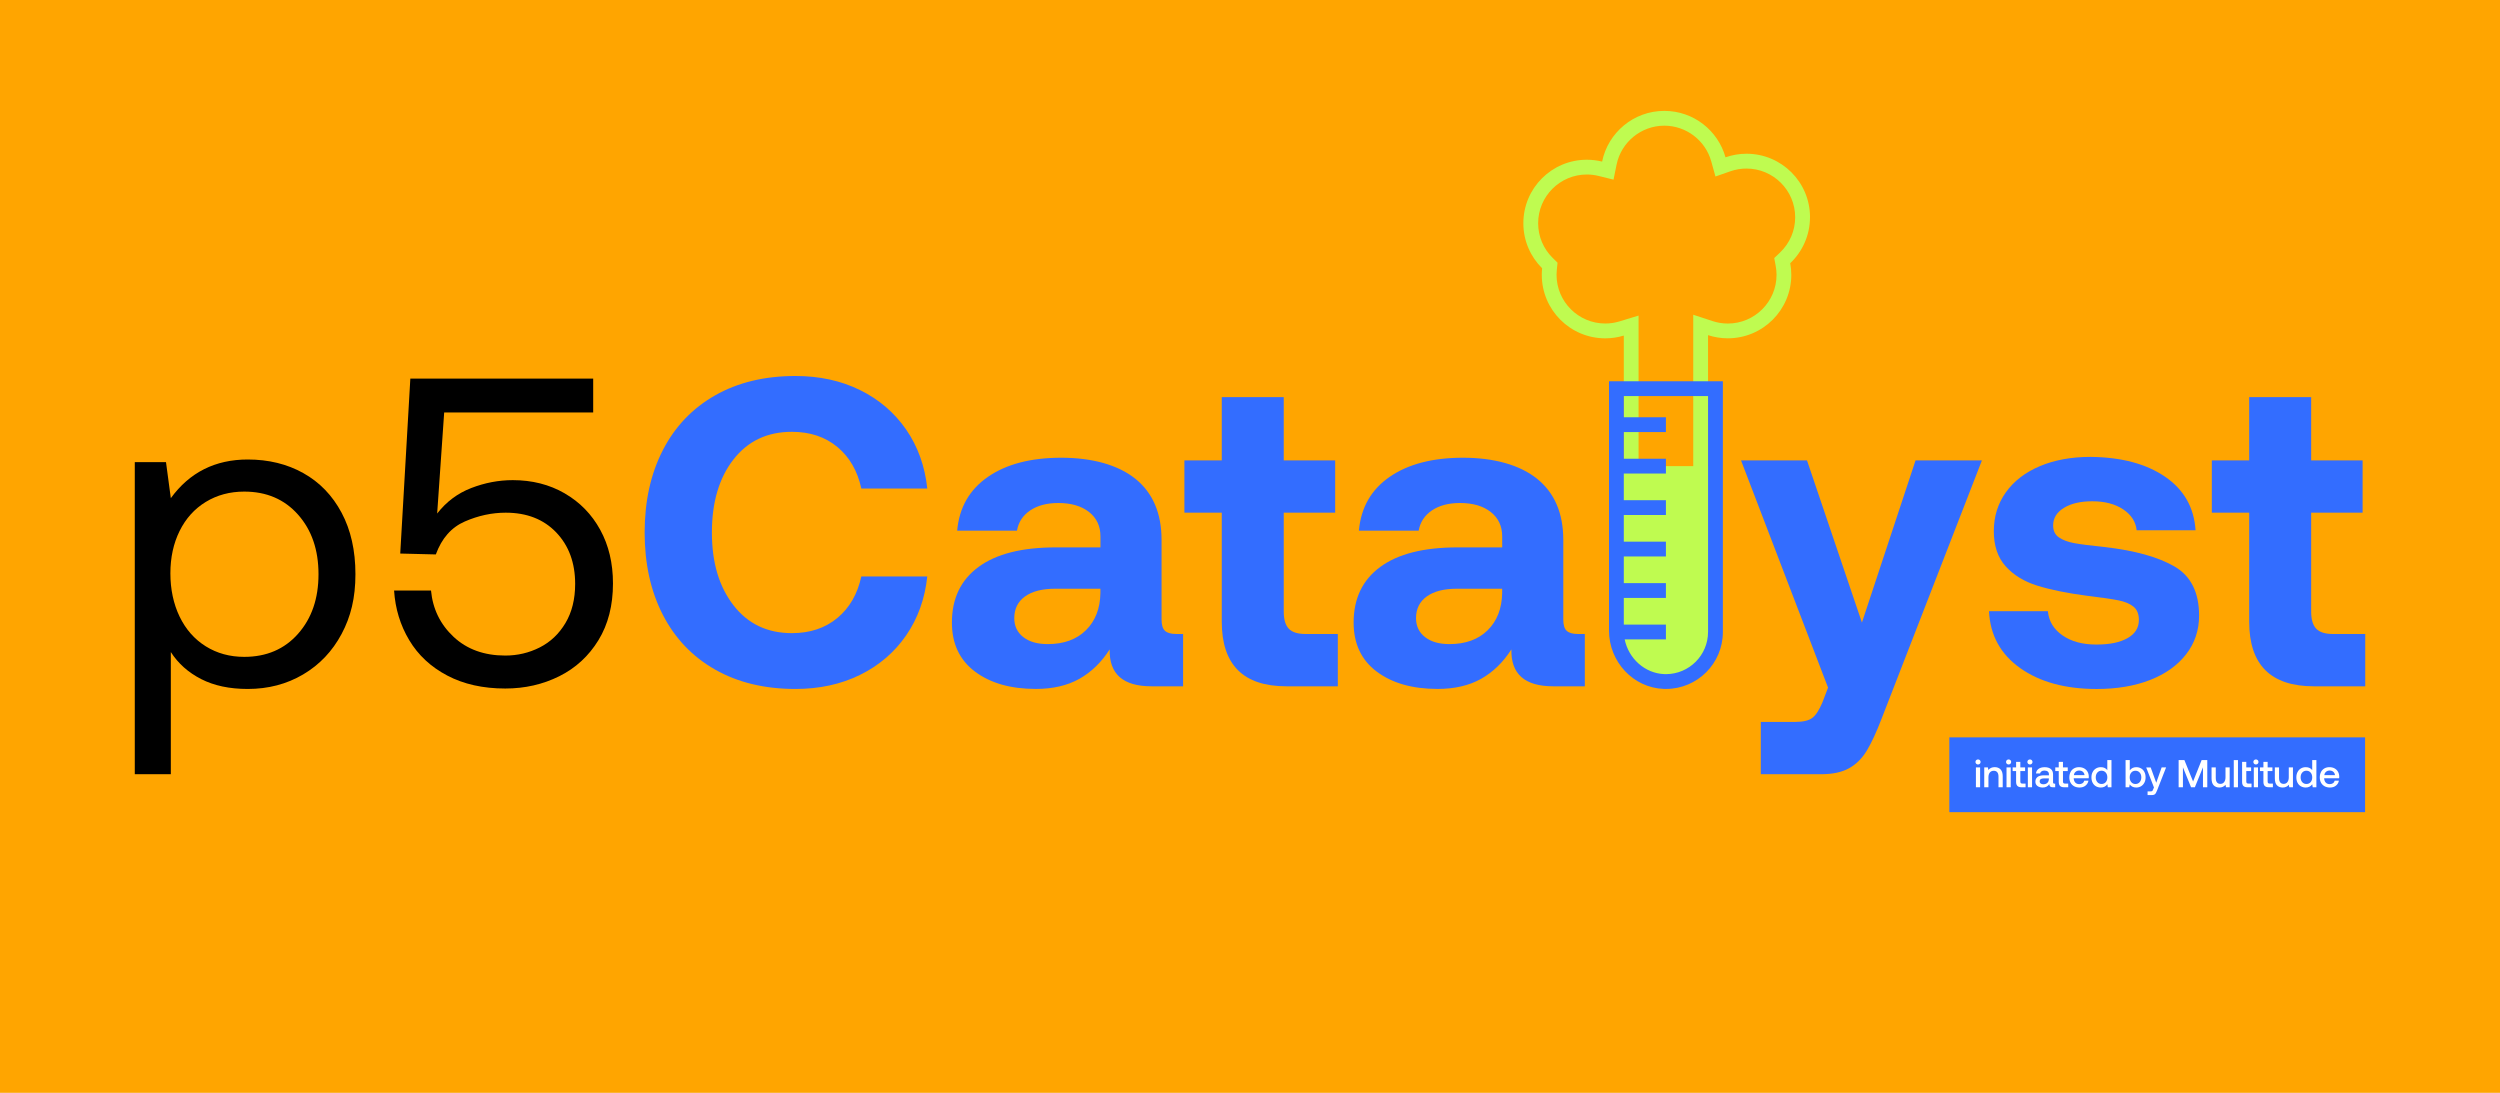
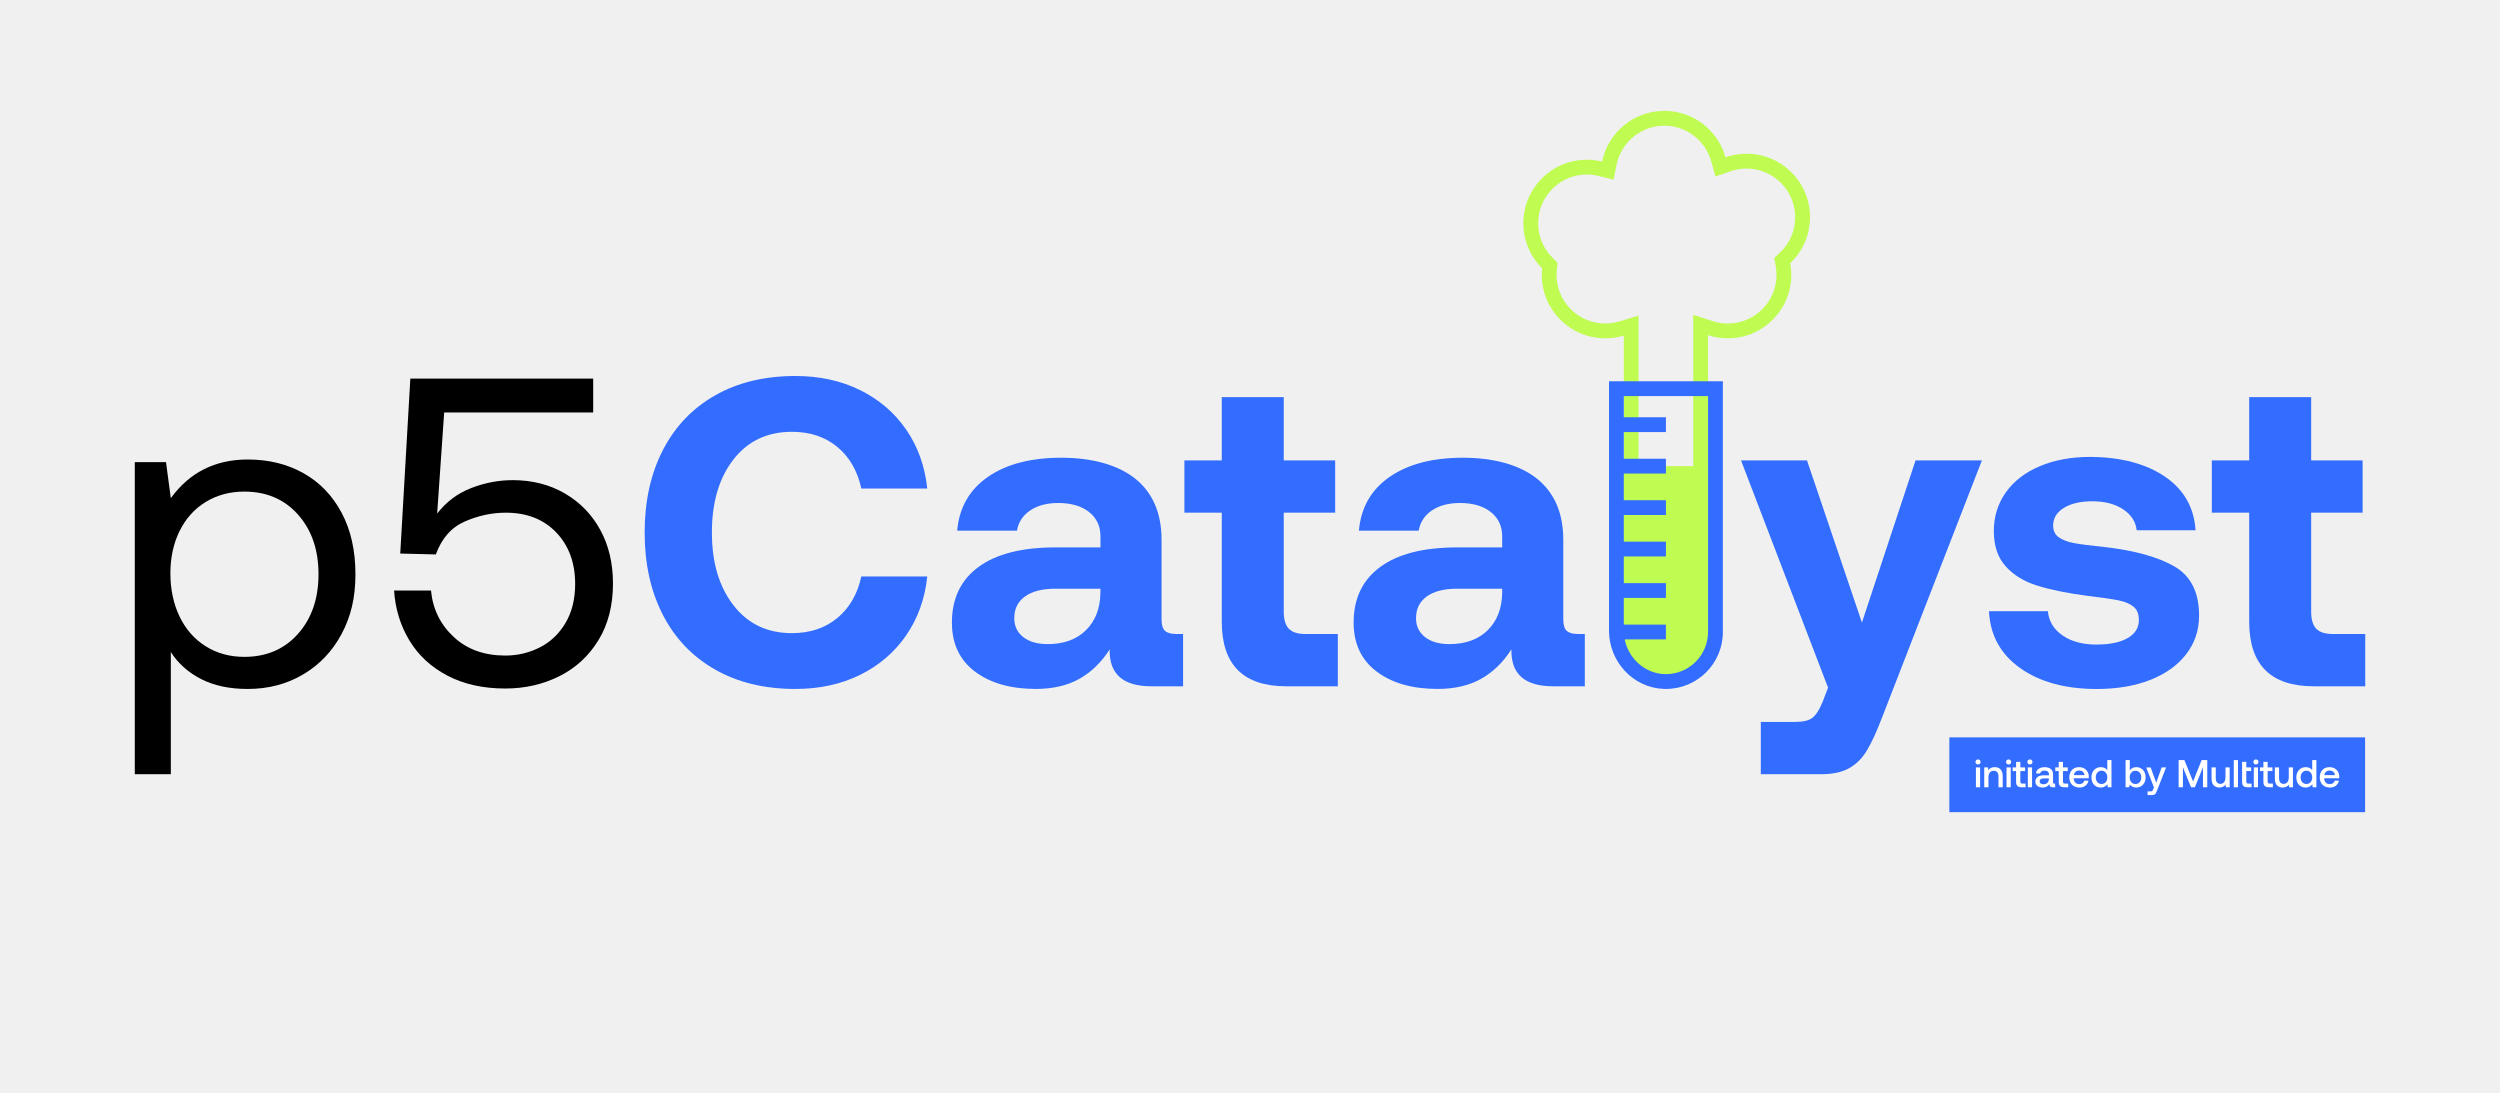
<svg xmlns="http://www.w3.org/2000/svg" id="Layer_2" data-name="Layer 2" viewBox="0 0 958 418.76">
  <defs>
    <style>
			.cls-18923742 {
				fill: #fff;
			}

			.cls-20982349 {
				fill: #336dff;
			}

			.cls-323489723 {
- 				fill: orange;
+ 				fill: none;
			}

			.cls-423482798 {
				fill: #bffb50;
			}
		</style>
  </defs>
  <g id="Layer_1-2" data-name="Layer 1">
    <g>
      <rect class="cls-323489723" width="958" height="418.76" />
      <g>
        <path d="M116.24,181.3c6.23,3.48,11.12,8.54,14.65,15.16,3.54,6.63,5.31,14.49,5.31,23.58s-1.77,16.28-5.31,22.91c-3.54,6.63-8.45,11.79-14.74,15.5-6.29,3.71-13.36,5.56-21.22,5.56-6.96,0-12.91-1.26-17.85-3.79-4.94-2.53-8.82-5.98-11.62-10.36v46.82h-13.81v-119.59h11.96l1.85,13.81c7.18-9.88,17.01-14.82,29.48-14.82,7.97,0,15.08,1.74,21.31,5.22ZM114.22,242.86c5.22-5.9,7.83-13.5,7.83-22.82s-2.61-16.93-7.83-22.82c-5.22-5.9-12.1-8.84-20.63-8.84-5.5,0-10.42,1.32-14.74,3.96-4.32,2.64-7.66,6.35-10.02,11.12-2.36,4.77-3.54,10.19-3.54,16.25s1.18,11.71,3.54,16.59c2.36,4.88,5.7,8.67,10.02,11.37,4.32,2.69,9.23,4.04,14.74,4.04,8.53,0,15.41-2.95,20.63-8.84Z" />
        <path d="M216.37,189.05c5.84,3.37,10.38,8.03,13.64,13.98,3.26,5.95,4.88,12.8,4.88,20.55,0,8.42-1.85,15.67-5.56,21.73s-8.7,10.67-14.99,13.81c-6.29,3.14-13.2,4.72-20.72,4.72-8.54,0-15.95-1.66-22.23-4.97-6.29-3.31-11.15-7.83-14.57-13.56-3.43-5.73-5.36-12.07-5.81-19.03h14.15c.67,7.07,3.56,13,8.67,17.77,5.11,4.77,11.71,7.16,19.79,7.16,4.72,0,9.12-1.04,13.22-3.12,4.1-2.08,7.38-5.19,9.85-9.35,2.47-4.15,3.71-9.15,3.71-14.99,0-8.08-2.42-14.65-7.24-19.71-4.83-5.05-11.28-7.58-19.37-7.58-5.28,0-10.5,1.12-15.66,3.37-5.17,2.25-8.87,6.46-11.12,12.63l-13.64-.34,3.87-67.04h70.07v12.97h-57.1l-2.69,38.74c3.48-4.49,7.83-7.75,13.05-9.77,5.22-2.02,10.53-3.03,15.92-3.03,7.41,0,14.04,1.68,19.88,5.05Z" />
        <path class="cls-20982349" d="M254.02,172.46c4.66-9.04,11.34-16.03,20.04-20.97,8.7-4.94,18.95-7.41,30.74-7.41,9.21,0,17.46,1.8,24.76,5.39,7.3,3.6,13.19,8.65,17.69,15.16,4.49,6.51,7.18,14.04,8.08,22.57h-25.27c-1.46-6.74-4.52-12.04-9.18-15.92-4.66-3.87-10.47-5.81-17.43-5.81-9.43,0-16.9,3.54-22.4,10.61-5.5,7.07-8.25,16.4-8.25,27.96s2.75,20.75,8.25,27.88c5.5,7.13,12.97,10.7,22.4,10.7,6.96,0,12.77-1.94,17.43-5.81,4.66-3.87,7.72-9.18,9.18-15.92h25.27c-.9,8.54-3.6,16.06-8.08,22.57-4.49,6.51-10.39,11.57-17.69,15.16-7.3,3.59-15.55,5.39-24.76,5.39-11.79,0-22.04-2.47-30.74-7.41-8.7-4.94-15.39-11.93-20.04-20.97-4.66-9.04-6.99-19.57-6.99-31.58s2.33-22.54,6.99-31.58Z" />
        <path class="cls-20982349" d="M453.36,242.95v20.04h-12.13c-10.89,0-16.23-4.72-16-14.15-3.15,4.94-7.02,8.7-11.62,11.29-4.61,2.58-10.16,3.87-16.67,3.87-9.66,0-17.43-2.22-23.33-6.65-5.9-4.43-8.84-10.7-8.84-18.78,0-9.21,3.39-16.31,10.19-21.31,6.79-5,16.65-7.5,29.56-7.5h17.18v-4.21c0-3.93-1.46-7.04-4.38-9.35-2.92-2.3-6.85-3.45-11.79-3.45-4.38,0-7.97.96-10.78,2.86-2.81,1.91-4.49,4.49-5.05,7.75h-22.91c.78-8.87,4.72-15.75,11.79-20.63s16.45-7.33,28.13-7.33,21.7,2.69,28.38,8.08c6.68,5.39,10.02,13.2,10.02,23.41v30.49c0,2.13.45,3.59,1.35,4.38.9.79,2.3,1.18,4.21,1.18h2.7ZM421.69,225.6h-17.35c-4.94,0-8.79.98-11.54,2.95-2.75,1.97-4.13,4.75-4.13,8.34,0,3.03,1.15,5.45,3.45,7.24,2.3,1.8,5.42,2.69,9.35,2.69,6.17,0,11.06-1.77,14.65-5.31,3.59-3.54,5.45-8.28,5.56-14.23v-1.68Z" />
        <path class="cls-20982349" d="M468.18,196.46h-14.32v-20.04h14.32v-24.25h23.75v24.25h19.71v20.04h-19.71v37.9c0,3.03.65,5.22,1.94,6.57,1.29,1.35,3.45,2.02,6.48,2.02h12.3v20.04h-19.71c-16.51,0-24.76-8.25-24.76-24.76v-41.77Z" />
        <path class="cls-20982349" d="M607.3,242.95v20.04h-12.13c-10.89,0-16.23-4.72-16-14.15-3.15,4.94-7.02,8.7-11.62,11.29-4.61,2.58-10.16,3.87-16.67,3.87-9.66,0-17.43-2.22-23.33-6.65-5.9-4.43-8.84-10.7-8.84-18.78,0-9.21,3.39-16.31,10.19-21.31,6.79-5,16.65-7.5,29.56-7.5h17.18v-4.21c0-3.93-1.46-7.04-4.38-9.35-2.92-2.3-6.85-3.45-11.79-3.45-4.38,0-7.97.96-10.78,2.86-2.81,1.91-4.49,4.49-5.05,7.75h-22.91c.78-8.87,4.72-15.75,11.79-20.63s16.45-7.33,28.13-7.33,21.7,2.69,28.38,8.08c6.68,5.39,10.02,13.2,10.02,23.41v30.49c0,2.13.45,3.59,1.35,4.38.9.79,2.3,1.18,4.21,1.18h2.7ZM575.64,225.6h-17.35c-4.94,0-8.79.98-11.54,2.95-2.75,1.97-4.13,4.75-4.13,8.34,0,3.03,1.15,5.45,3.45,7.24,2.3,1.8,5.42,2.69,9.35,2.69,6.17,0,11.06-1.77,14.65-5.31,3.59-3.54,5.45-8.28,5.56-14.23v-1.68Z" />
        <path class="cls-20982349" d="M692.44,176.42l21.05,62.15,20.55-62.15h25.43l-38.4,98.87c-2.02,5.28-3.93,9.4-5.73,12.38-1.8,2.97-4.07,5.22-6.82,6.74-2.75,1.52-6.32,2.27-10.7,2.27h-23.08v-20.04h13.14c3.03,0,5.22-.51,6.57-1.52s2.64-2.98,3.87-5.89l2.19-5.73-33.35-87.08h25.26Z" />
        <path class="cls-20982349" d="M784.75,234.19c.34,3.82,2.19,6.91,5.56,9.26,3.37,2.36,7.69,3.54,12.97,3.54s9.04-.81,11.96-2.44c2.92-1.63,4.38-3.96,4.38-6.99,0-2.25-.67-3.93-2.02-5.05-1.35-1.12-3.26-1.94-5.73-2.44-2.47-.51-6.51-1.09-12.13-1.77-7.64-1.01-13.98-2.3-19.03-3.87-5.05-1.57-9.1-4.04-12.13-7.41-3.03-3.37-4.55-7.86-4.55-13.47s1.54-10.58,4.63-14.91c3.09-4.32,7.44-7.66,13.05-10.02,5.61-2.36,12.07-3.54,19.37-3.54,11.79.11,21.31,2.64,28.55,7.58,7.24,4.94,11.14,11.79,11.71,20.55h-22.57c-.34-3.26-2.05-5.92-5.14-8-3.09-2.08-7.05-3.12-11.88-3.12-4.49,0-8.11.84-10.86,2.53-2.75,1.68-4.13,3.93-4.13,6.74,0,2.02.73,3.54,2.19,4.55,1.46,1.01,3.37,1.74,5.73,2.19,2.36.45,6.29.96,11.79,1.52,11.68,1.35,20.63,3.85,26.87,7.5,6.23,3.65,9.35,9.91,9.35,18.78,0,5.62-1.66,10.56-4.97,14.82-3.31,4.27-7.92,7.55-13.81,9.85-5.9,2.3-12.72,3.45-20.46,3.45-12.02,0-21.79-2.67-29.31-8-7.52-5.33-11.51-12.6-11.96-21.81h22.57Z" />
        <path class="cls-20982349" d="M861.89,196.46h-14.32v-20.04h14.32v-24.25h23.75v24.25h19.71v20.04h-19.71v37.9c0,3.03.65,5.22,1.94,6.57,1.29,1.35,3.45,2.02,6.48,2.02h12.3v20.04h-19.71c-16.51,0-24.76-8.25-24.76-24.76v-41.77Z" />
        <g>
          <path class="cls-423482798" d="M693.6,83.24c0-13.44-10.89-24.33-24.33-24.33-2.82,0-5.53.49-8.06,1.37-2.86-10.26-12.26-17.79-23.44-17.79-11.76,0-21.57,8.34-23.84,19.43-1.88-.46-3.83-.71-5.85-.71-13.44,0-24.33,10.89-24.33,24.33,0,6.75,2.75,12.85,7.19,17.26-.09.83-.13,1.67-.13,2.52,0,13.44,10.89,24.33,24.33,24.33,2.47,0,4.85-.37,7.1-1.06v50.03h-3.67v63.57c0,10.92,8.89,19.81,19.81,19.81s19.81-8.89,19.81-19.81v-63.57h-3.67v-50.19c2.39.78,4.93,1.21,7.58,1.21,13.44,0,24.33-10.89,24.33-24.33,0-1.52-.15-3.01-.41-4.45,4.66-4.43,7.57-10.69,7.57-17.63ZM682.12,96.76l-2.23,2.12.56,3.02c.21,1.14.32,2.29.32,3.42,0,10.29-8.37,18.66-18.66,18.66-1.98,0-3.94-.31-5.82-.93l-7.44-2.44v58.01h-20.95v-57.69l-7.32,2.23c-1.76.54-3.6.81-5.45.81-10.29,0-18.66-8.37-18.66-18.66,0-.64.03-1.3.1-1.94l.28-2.69-1.92-1.91c-3.55-3.53-5.51-8.23-5.51-13.24,0-10.29,8.37-18.66,18.66-18.66,1.51,0,3.02.18,4.49.55l5.73,1.42,1.18-5.78c1.77-8.63,9.46-14.9,18.28-14.9,8.35,0,15.74,5.61,17.98,13.65l1.62,5.83,5.71-2c1.99-.7,4.07-1.05,6.18-1.05,10.29,0,18.66,8.37,18.66,18.66,0,5.16-2.06,9.96-5.81,13.52Z" />
          <path class="cls-20982349" d="M616.57,146.1v95.57c0,11.83,9.2,21.9,21.02,22.32.27,0,.53.01.8.01,12.05,0,21.81-9.77,21.81-21.81v-96.09h-43.62ZM654.52,242.19c0,8.9-7.24,16.14-16.14,16.14-.2,0-.4,0-.59-.01-7.47-.27-13.72-5.97-15.21-13.3h15.8v-5.67h-16.14v-10.22h16.14v-5.67h-16.14v-10.22h16.14v-5.67h-16.14v-10.22h16.14v-5.67h-16.14v-10.22h16.14v-5.67h-16.14v-10.22h16.14v-5.67h-16.14v-8.13h32.29v90.42Z" />
        </g>
      </g>
      <g>
        <rect class="cls-20982349" x="746.99" y="282.56" width="159.31" height="28.66" />
        <g>
          <path class="cls-18923742" d="M758.68,291.29c.19.18.28.41.28.69s-.09.51-.28.69-.42.28-.7.28-.51-.09-.7-.28-.28-.41-.28-.69.09-.51.28-.69c.19-.18.42-.27.7-.27s.51.09.7.27ZM757.17,294.07h1.61v7.62h-1.61v-7.62Z" />
          <path class="cls-18923742" d="M766.58,294.81c.57.56.86,1.45.86,2.68v4.2h-1.62v-4.11c0-.72-.15-1.27-.46-1.65-.31-.38-.76-.57-1.35-.57-.63,0-1.13.22-1.5.66-.36.44-.54,1.05-.54,1.82v3.84h-1.61v-7.62h1.4l.18,1c.58-.72,1.39-1.09,2.44-1.09.9,0,1.64.28,2.21.83Z" />
          <path class="cls-18923742" d="M770.4,291.29c.19.18.28.41.28.69s-.09.51-.28.69-.42.28-.7.28-.51-.09-.7-.28-.28-.41-.28-.69.09-.51.28-.69c.19-.18.42-.27.7-.27s.51.09.7.27ZM768.9,294.07h1.61v7.62h-1.61v-7.62Z" />
          <path class="cls-18923742" d="M772.57,295.48h-1.33v-1.41h1.33v-2.13h1.62v2.13h1.83v1.41h-1.83v3.97c0,.3.06.51.18.63.12.12.32.19.61.19h1.22v1.41h-1.55c-.72,0-1.25-.17-1.58-.51s-.5-.86-.5-1.56v-4.14Z" />
          <path class="cls-18923742" d="M778.57,291.29c.19.18.28.41.28.69s-.09.51-.28.69-.42.28-.7.28-.51-.09-.7-.28-.28-.41-.28-.69.09-.51.28-.69c.19-.18.42-.27.7-.27s.51.09.7.27ZM777.07,294.07h1.61v7.62h-1.61v-7.62Z" />
          <path class="cls-18923742" d="M787.55,300.29v1.4h-.85c-.5,0-.85-.1-1.07-.31-.22-.21-.33-.51-.33-.91-.58.87-1.41,1.31-2.52,1.31-.85,0-1.54-.2-2.05-.6s-.77-.94-.77-1.64c0-.78.28-1.39.83-1.81.56-.42,1.36-.63,2.43-.63h1.92v-.46c0-.43-.15-.76-.45-1s-.71-.36-1.24-.36c-.47,0-.85.1-1.15.31-.3.2-.48.47-.54.81h-1.58c.08-.76.42-1.36,1.01-1.78.59-.42,1.37-.63,2.34-.63,1.02,0,1.81.24,2.37.71.56.48.83,1.16.83,2.05v3.01c0,.36.17.54.51.54h.31ZM785.13,298.29h-1.99c-.5,0-.88.1-1.15.29-.27.19-.4.48-.4.86,0,.33.13.59.38.79.25.2.6.3,1.03.3.66,0,1.18-.18,1.55-.54.37-.36.56-.83.57-1.43v-.27Z" />
          <path class="cls-18923742" d="M788.91,295.48h-1.33v-1.41h1.33v-2.13h1.62v2.13h1.83v1.41h-1.83v3.97c0,.3.06.51.18.63.12.12.32.19.61.19h1.22v1.41h-1.55c-.72,0-1.25-.17-1.58-.51s-.5-.86-.5-1.56v-4.14Z" />
          <path class="cls-18923742" d="M793.43,295.83c.31-.59.75-1.05,1.31-1.37.56-.32,1.2-.48,1.93-.48s1.38.15,1.94.45c.56.3,1,.72,1.32,1.27.32.55.49,1.19.5,1.92,0,.2-.01.4-.04.61h-5.74v.09c.04.66.25,1.19.62,1.58.38.39.88.58,1.5.58.5,0,.91-.12,1.25-.35.34-.23.56-.56.67-.99h1.61c-.14.77-.51,1.41-1.12,1.9-.61.5-1.37.74-2.28.74-.79,0-1.49-.16-2.08-.48-.59-.32-1.05-.78-1.37-1.36s-.48-1.27-.48-2.04.16-1.47.47-2.06ZM798.8,297.04c-.07-.56-.29-.99-.66-1.3s-.84-.47-1.41-.47c-.53,0-.98.16-1.36.48s-.6.75-.66,1.29h4.09Z" />
          <path class="cls-18923742" d="M809.12,291.27v10.42h-1.4l-.19-1.15c-.61.82-1.43,1.24-2.49,1.24-.69,0-1.31-.16-1.86-.47s-.97-.76-1.28-1.35c-.31-.59-.46-1.28-.46-2.08s.16-1.46.47-2.05.74-1.05,1.29-1.37c.55-.32,1.16-.48,1.85-.48.56,0,1.04.1,1.46.3.42.2.75.48,1.01.84v-3.85h1.61ZM806.92,299.72c.41-.47.61-1.07.61-1.82s-.2-1.38-.61-1.85c-.41-.47-.94-.71-1.61-.71s-1.2.24-1.61.71c-.41.47-.61,1.08-.61,1.82s.2,1.37.61,1.84c.41.47.94.71,1.61.71s1.2-.23,1.61-.7Z" />
          <path class="cls-18923742" d="M820.45,294.45c.55.31.97.76,1.28,1.35s.46,1.28.46,2.08-.15,1.44-.46,2.03-.73,1.05-1.28,1.38c-.55.33-1.17.49-1.86.49-.57,0-1.06-.11-1.47-.32-.42-.21-.75-.5-1.01-.87l-.19,1.1h-1.4v-10.42h1.61v3.93c.61-.81,1.43-1.22,2.47-1.22.69,0,1.31.16,1.86.47ZM819.93,299.72c.41-.47.62-1.08.62-1.84s-.21-1.35-.62-1.82c-.41-.47-.95-.71-1.61-.71s-1.2.23-1.61.7c-.41.47-.61,1.07-.61,1.82s.2,1.37.61,1.85c.41.48.94.71,1.61.71s1.2-.24,1.61-.71Z" />
          <path class="cls-18923742" d="M824.14,294.07l2.13,5.88,2.07-5.88h1.71l-3.45,8.81c-.18.46-.34.81-.49,1.05-.15.24-.33.43-.55.55-.22.12-.51.19-.88.19h-1.73v-1.41h1.13c.31,0,.52-.05.64-.14.12-.09.24-.31.37-.63l.31-.73-2.98-7.68h1.71Z" />
          <path class="cls-18923742" d="M834.84,291.27h2.22l3.33,8.2,3.27-8.2h2.17v10.42h-1.65v-7.66l-3.12,7.66h-1.44l-3.12-7.66v7.66h-1.65v-10.42Z" />
          <path class="cls-18923742" d="M854.41,294.07v7.62h-1.41l-.18-.97c-.58.7-1.36,1.06-2.35,1.06-.89,0-1.62-.28-2.17-.83s-.83-1.45-.83-2.68v-4.2h1.61v4.03c0,.74.15,1.31.45,1.7.3.39.74.58,1.32.58.62,0,1.1-.23,1.44-.68.35-.45.52-1.07.52-1.85v-3.78h1.61Z" />
          <path class="cls-18923742" d="M855.98,291.27h1.61v10.42h-1.61v-10.42Z" />
          <path class="cls-18923742" d="M859.17,291.94h1.61v2.13h1.85v1.41h-1.85v3.97c0,.3.06.51.18.63s.32.19.61.19h1.22v1.41h-1.55c-.72,0-1.25-.17-1.58-.51-.33-.34-.49-.86-.49-1.56v-7.68Z" />
          <path class="cls-18923742" d="M865.17,291.29c.19.18.28.41.28.69s-.09.51-.28.69-.42.28-.7.28-.51-.09-.7-.28-.28-.41-.28-.69.09-.51.28-.69c.19-.18.42-.27.7-.27s.51.09.7.27ZM863.66,294.07h1.61v7.62h-1.61v-7.62Z" />
          <path class="cls-18923742" d="M867.34,295.48h-1.33v-1.41h1.33v-2.13h1.62v2.13h1.83v1.41h-1.83v3.97c0,.3.06.51.18.63.12.12.32.19.61.19h1.22v1.41h-1.55c-.72,0-1.25-.17-1.58-.51s-.5-.86-.5-1.56v-4.14Z" />
          <path class="cls-18923742" d="M878.66,294.07v7.62h-1.41l-.18-.97c-.58.7-1.36,1.06-2.35,1.06-.89,0-1.62-.28-2.17-.83s-.83-1.45-.83-2.68v-4.2h1.61v4.03c0,.74.15,1.31.45,1.7.3.39.74.58,1.32.58.62,0,1.1-.23,1.44-.68.35-.45.52-1.07.52-1.85v-3.78h1.61Z" />
          <path class="cls-18923742" d="M887.64,291.27v10.42h-1.4l-.19-1.15c-.61.82-1.43,1.24-2.49,1.24-.69,0-1.31-.16-1.86-.47s-.97-.76-1.28-1.35c-.31-.59-.46-1.28-.46-2.08s.16-1.46.47-2.05.74-1.05,1.29-1.37c.55-.32,1.16-.48,1.85-.48.56,0,1.04.1,1.46.3.42.2.75.48,1.01.84v-3.85h1.61ZM885.43,299.72c.41-.47.61-1.07.61-1.82s-.2-1.38-.61-1.85c-.41-.47-.94-.71-1.61-.71s-1.2.24-1.61.71c-.41.47-.61,1.08-.61,1.82s.2,1.37.61,1.84c.41.47.94.71,1.61.71s1.2-.23,1.61-.7Z" />
          <path class="cls-18923742" d="M889.4,295.83c.31-.59.75-1.05,1.31-1.37.56-.32,1.2-.48,1.93-.48s1.38.15,1.94.45c.56.3,1,.72,1.32,1.27.32.55.49,1.19.5,1.92,0,.2-.01.4-.04.61h-5.74v.09c.04.66.25,1.19.62,1.58.38.39.88.58,1.5.58.5,0,.91-.12,1.25-.35.34-.23.56-.56.67-.99h1.61c-.14.77-.51,1.41-1.12,1.9-.61.5-1.37.74-2.28.74-.79,0-1.49-.16-2.08-.48-.59-.32-1.05-.78-1.37-1.36s-.48-1.27-.48-2.04.16-1.47.47-2.06ZM894.77,297.04c-.07-.56-.29-.99-.66-1.3s-.84-.47-1.41-.47c-.53,0-.98.16-1.36.48s-.6.75-.66,1.29h4.09Z" />
        </g>
      </g>
    </g>
  </g>
</svg>
